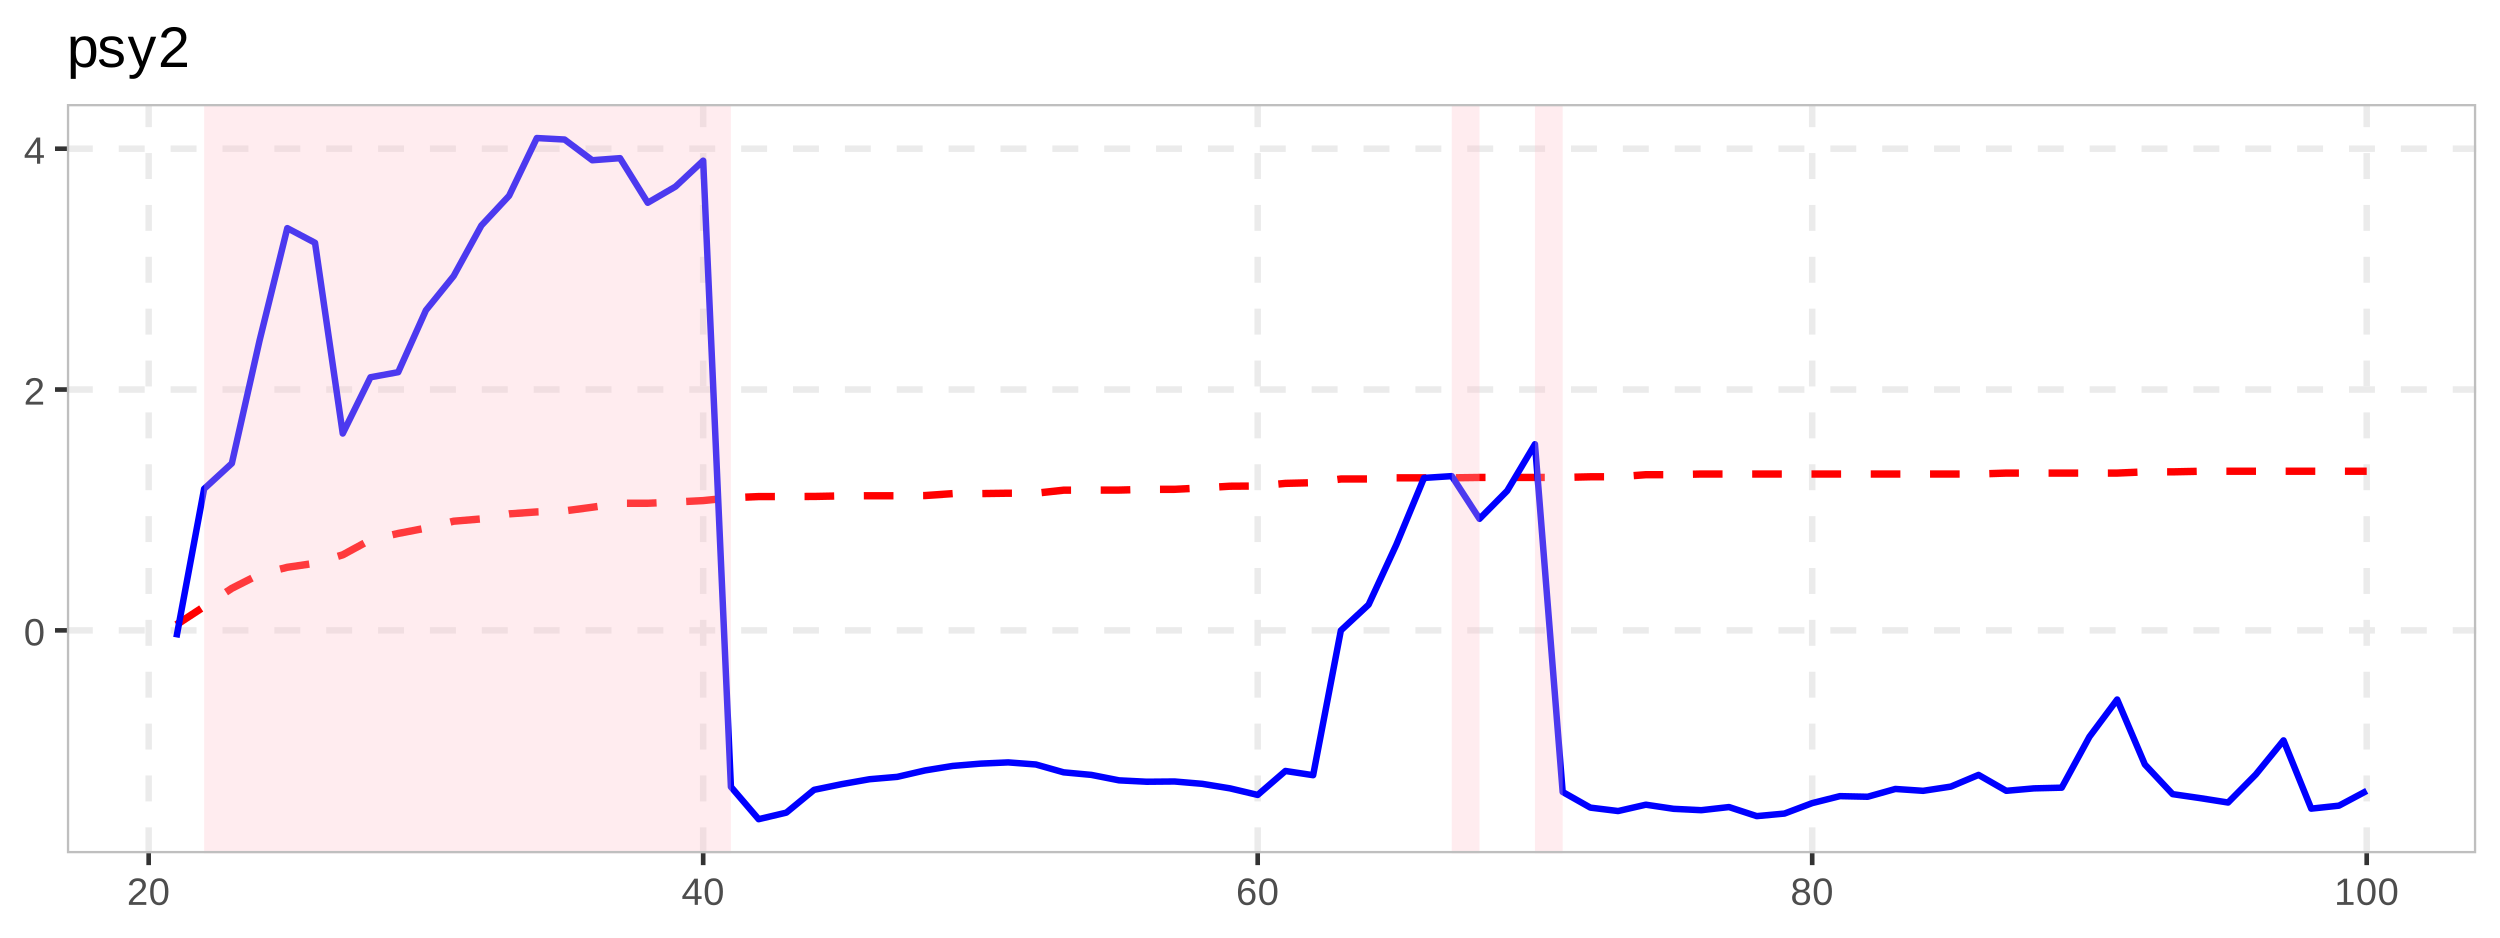
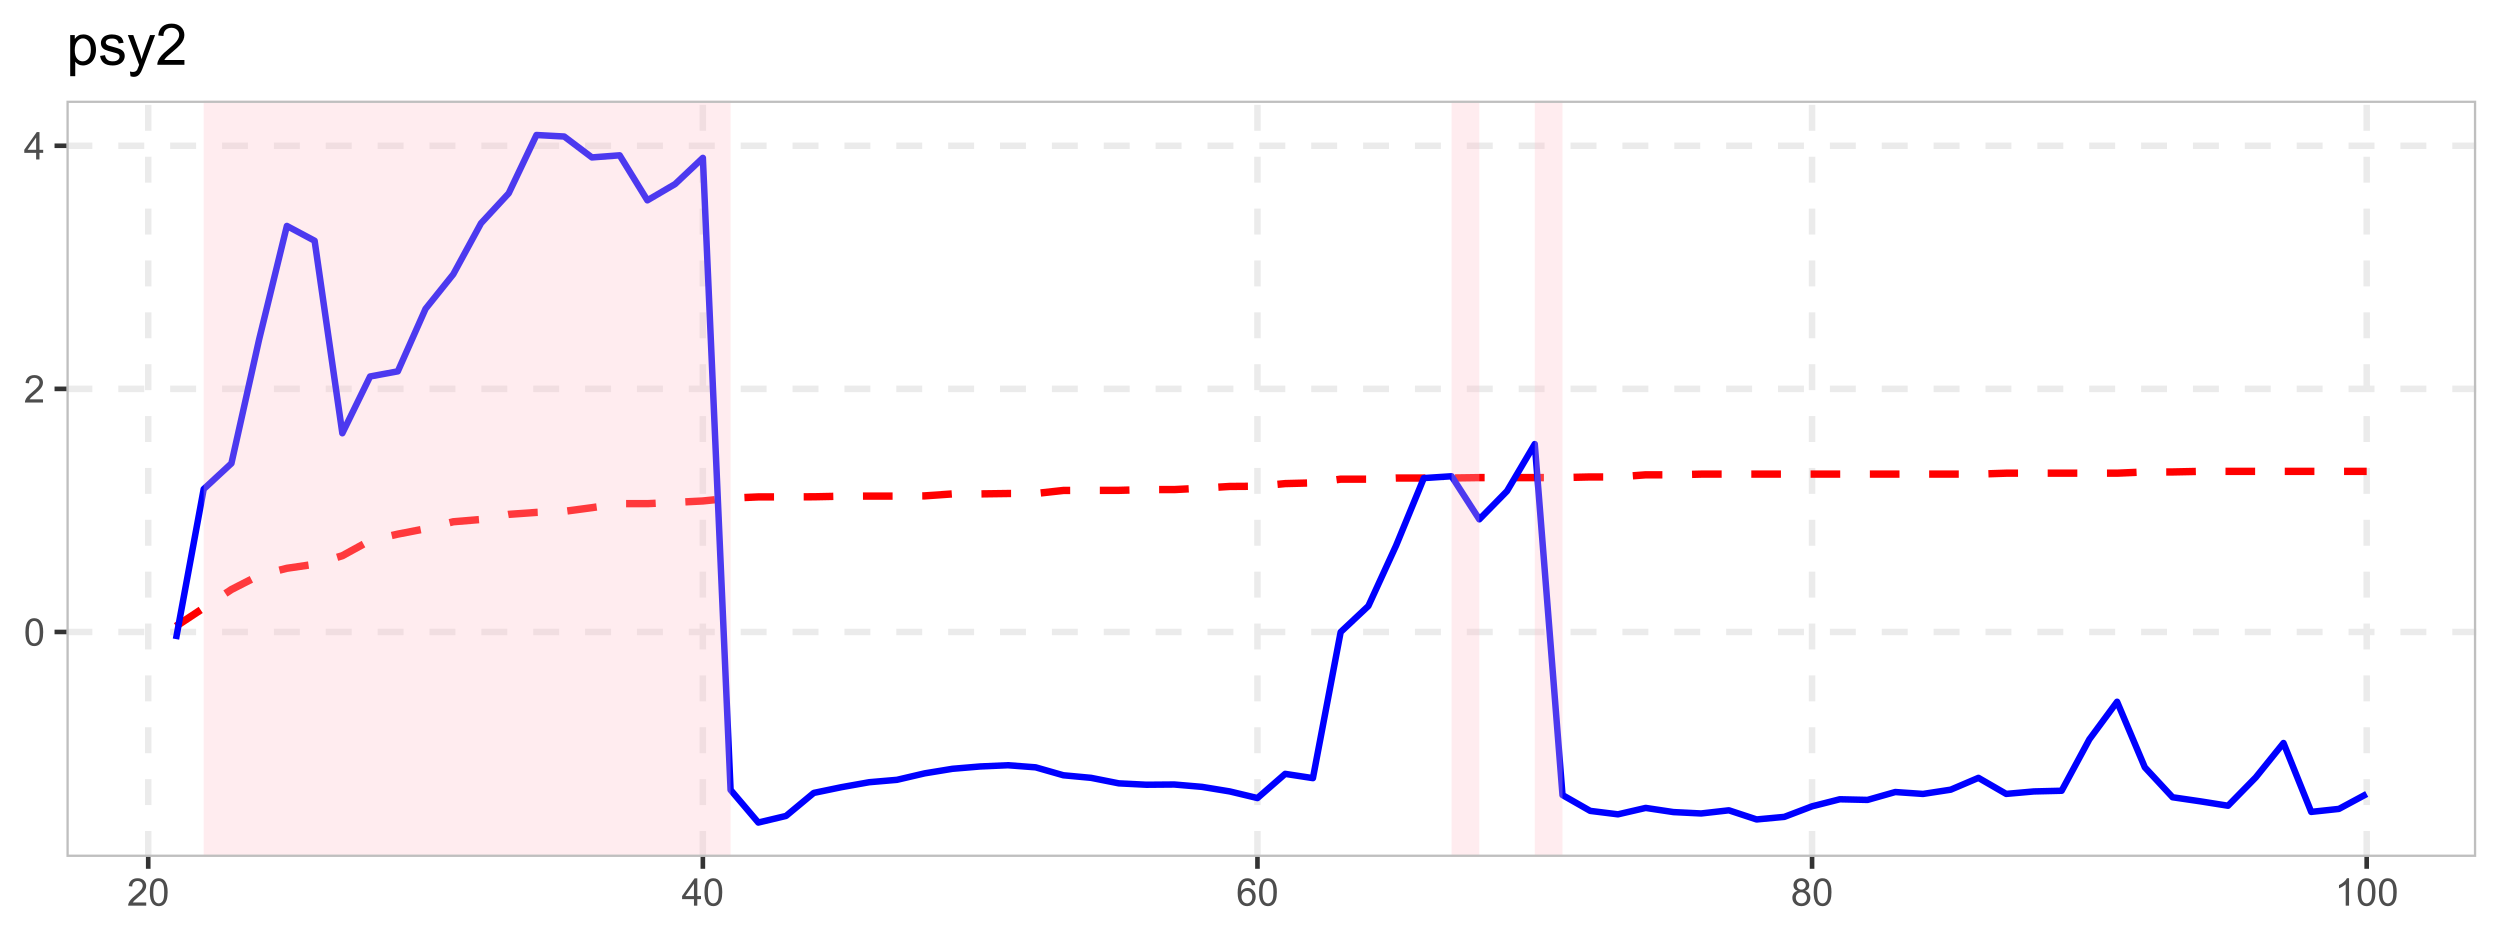
- <svg xmlns="http://www.w3.org/2000/svg" xmlns:xlink="http://www.w3.org/1999/xlink" width="576" height="216" viewBox="0 0 576 216">
+ <svg xmlns="http://www.w3.org/2000/svg" xmlns:xlink="http://www.w3.org/1999/xlink" width="576pt" height="216pt" viewBox="0 0 576 216">
  <defs>
    <g>
      <g id="glyph-0-0">
-         <path d="M 4.547 -3.031 C 4.547 -2.02 4.367 -1.25 4.016 -0.719 C 3.66 -0.188 3.133 0.078 2.438 0.078 C 1.738 0.078 1.211 -0.18 0.859 -0.703 C 0.516 -1.234 0.344 -2.008 0.344 -3.031 C 0.344 -4.07 0.508 -4.848 0.844 -5.359 C 1.188 -5.879 1.727 -6.141 2.469 -6.141 C 3.176 -6.141 3.695 -5.875 4.031 -5.344 C 4.375 -4.82 4.547 -4.051 4.547 -3.031 Z M 3.766 -3.031 C 3.766 -3.906 3.66 -4.535 3.453 -4.922 C 3.254 -5.316 2.926 -5.516 2.469 -5.516 C 1.988 -5.516 1.645 -5.32 1.438 -4.938 C 1.227 -4.551 1.125 -3.914 1.125 -3.031 C 1.125 -2.164 1.227 -1.535 1.438 -1.141 C 1.645 -0.742 1.977 -0.547 2.438 -0.547 C 2.895 -0.547 3.227 -0.75 3.438 -1.156 C 3.656 -1.562 3.766 -2.188 3.766 -3.031 Z M 3.766 -3.031 " />
+         <path d="M 0.367 -3.105 C 0.363 -3.848 0.438 -4.445 0.594 -4.902 C 0.742 -5.355 0.973 -5.707 1.277 -5.953 C 1.578 -6.199 1.957 -6.32 2.418 -6.324 C 2.754 -6.32 3.051 -6.254 3.309 -6.121 C 3.562 -5.984 3.773 -5.789 3.938 -5.531 C 4.102 -5.273 4.23 -4.961 4.328 -4.594 C 4.422 -4.227 4.469 -3.73 4.473 -3.105 C 4.469 -2.367 4.395 -1.77 4.242 -1.316 C 4.09 -0.859 3.863 -0.508 3.562 -0.262 C 3.258 -0.016 2.875 0.105 2.418 0.109 C 1.809 0.105 1.332 -0.109 0.988 -0.547 C 0.57 -1.066 0.363 -1.922 0.367 -3.105 Z M 1.16 -3.105 C 1.16 -2.07 1.281 -1.379 1.523 -1.039 C 1.766 -0.695 2.062 -0.527 2.418 -0.527 C 2.773 -0.527 3.074 -0.699 3.316 -1.043 C 3.559 -1.387 3.68 -2.074 3.68 -3.105 C 3.68 -4.145 3.559 -4.832 3.316 -5.172 C 3.074 -5.512 2.77 -5.684 2.41 -5.684 C 2.051 -5.684 1.77 -5.531 1.559 -5.234 C 1.293 -4.844 1.16 -4.137 1.16 -3.105 Z M 1.16 -3.105 " />
      </g>
      <g id="glyph-0-1">
-         <path d="M 0.438 0 L 0.438 -0.547 C 0.582 -0.879 0.758 -1.172 0.969 -1.422 C 1.188 -1.68 1.41 -1.914 1.641 -2.125 C 1.867 -2.332 2.098 -2.523 2.328 -2.703 C 2.555 -2.879 2.758 -3.055 2.938 -3.234 C 3.125 -3.41 3.273 -3.598 3.391 -3.797 C 3.504 -3.992 3.562 -4.211 3.562 -4.453 C 3.562 -4.785 3.461 -5.039 3.266 -5.219 C 3.078 -5.406 2.805 -5.5 2.453 -5.5 C 2.129 -5.5 1.859 -5.41 1.641 -5.234 C 1.43 -5.055 1.305 -4.805 1.266 -4.484 L 0.484 -4.562 C 0.535 -5.039 0.738 -5.422 1.094 -5.703 C 1.445 -5.992 1.898 -6.141 2.453 -6.141 C 3.066 -6.141 3.535 -5.992 3.859 -5.703 C 4.191 -5.422 4.359 -5.016 4.359 -4.484 C 4.359 -4.242 4.301 -4.008 4.188 -3.781 C 4.082 -3.551 3.922 -3.316 3.703 -3.078 C 3.492 -2.848 3.094 -2.492 2.5 -2.016 C 2.164 -1.742 1.898 -1.5 1.703 -1.281 C 1.516 -1.062 1.379 -0.852 1.297 -0.656 L 4.453 -0.656 L 4.453 0 Z M 0.438 0 " />
+         <path d="M 4.43 -0.742 L 4.43 0 L 0.266 0 C 0.258 -0.188 0.289 -0.367 0.355 -0.539 C 0.461 -0.82 0.629 -1.098 0.863 -1.375 C 1.094 -1.648 1.434 -1.965 1.879 -2.328 C 2.562 -2.887 3.023 -3.332 3.266 -3.664 C 3.5 -3.988 3.621 -4.301 3.625 -4.594 C 3.621 -4.898 3.512 -5.156 3.297 -5.367 C 3.074 -5.578 2.789 -5.684 2.441 -5.684 C 2.066 -5.684 1.77 -5.57 1.547 -5.348 C 1.32 -5.125 1.207 -4.816 1.207 -4.422 L 0.414 -4.504 C 0.465 -5.094 0.668 -5.543 1.027 -5.855 C 1.379 -6.164 1.855 -6.32 2.457 -6.324 C 3.059 -6.32 3.539 -6.152 3.891 -5.82 C 4.242 -5.484 4.418 -5.07 4.422 -4.578 C 4.418 -4.32 4.367 -4.074 4.266 -3.832 C 4.164 -3.59 3.992 -3.332 3.754 -3.062 C 3.512 -2.793 3.113 -2.426 2.562 -1.957 C 2.094 -1.566 1.797 -1.301 1.664 -1.16 C 1.531 -1.02 1.422 -0.879 1.34 -0.742 Z M 4.43 -0.742 " />
      </g>
      <g id="glyph-0-2">
-         <path d="M 3.781 -1.375 L 3.781 0 L 3.047 0 L 3.047 -1.375 L 0.203 -1.375 L 0.203 -1.969 L 2.969 -6.047 L 3.781 -6.047 L 3.781 -1.984 L 4.641 -1.984 L 4.641 -1.375 Z M 3.047 -5.188 C 3.047 -5.164 3.008 -5.086 2.938 -4.953 C 2.863 -4.816 2.805 -4.723 2.766 -4.672 L 1.219 -2.391 L 0.984 -2.062 L 0.922 -1.984 L 3.047 -1.984 Z M 3.047 -5.188 " />
+         <path d="M 2.844 0 L 2.844 -1.508 L 0.113 -1.508 L 0.113 -2.219 L 2.988 -6.301 L 3.617 -6.301 L 3.617 -2.219 L 4.469 -2.219 L 4.469 -1.508 L 3.617 -1.508 L 3.617 0 Z M 2.844 -2.219 L 2.844 -5.059 L 0.871 -2.219 Z M 2.844 -2.219 " />
      </g>
      <g id="glyph-0-3">
-         <path d="M 4.5 -1.984 C 4.5 -1.336 4.328 -0.832 3.984 -0.469 C 3.641 -0.102 3.16 0.078 2.547 0.078 C 1.867 0.078 1.348 -0.172 0.984 -0.672 C 0.629 -1.18 0.453 -1.922 0.453 -2.891 C 0.453 -3.93 0.641 -4.734 1.016 -5.297 C 1.391 -5.859 1.922 -6.141 2.609 -6.141 C 3.523 -6.141 4.102 -5.727 4.344 -4.906 L 3.594 -4.781 C 3.445 -5.27 3.117 -5.516 2.609 -5.516 C 2.16 -5.516 1.816 -5.305 1.578 -4.891 C 1.336 -4.484 1.219 -3.891 1.219 -3.109 C 1.352 -3.367 1.547 -3.566 1.797 -3.703 C 2.055 -3.836 2.352 -3.906 2.688 -3.906 C 3.238 -3.906 3.676 -3.727 4 -3.375 C 4.332 -3.031 4.5 -2.566 4.5 -1.984 Z M 3.719 -1.953 C 3.719 -2.391 3.609 -2.723 3.391 -2.953 C 3.18 -3.191 2.883 -3.312 2.5 -3.312 C 2.133 -3.312 1.844 -3.207 1.625 -3 C 1.406 -2.789 1.297 -2.5 1.297 -2.125 C 1.297 -1.664 1.41 -1.285 1.641 -0.984 C 1.867 -0.68 2.164 -0.531 2.531 -0.531 C 2.895 -0.531 3.18 -0.656 3.391 -0.906 C 3.609 -1.156 3.719 -1.504 3.719 -1.953 Z M 3.719 -1.953 " />
+         <path d="M 4.379 -4.758 L 3.609 -4.695 C 3.539 -4.996 3.441 -5.219 3.316 -5.359 C 3.105 -5.574 2.848 -5.684 2.543 -5.688 C 2.297 -5.684 2.078 -5.617 1.895 -5.484 C 1.648 -5.305 1.457 -5.043 1.32 -4.703 C 1.176 -4.363 1.105 -3.879 1.102 -3.25 C 1.285 -3.531 1.512 -3.742 1.781 -3.879 C 2.051 -4.016 2.332 -4.082 2.629 -4.086 C 3.141 -4.082 3.578 -3.895 3.945 -3.516 C 4.305 -3.137 4.488 -2.645 4.492 -2.047 C 4.488 -1.648 4.402 -1.281 4.234 -0.941 C 4.062 -0.602 3.828 -0.34 3.531 -0.16 C 3.23 0.02 2.895 0.105 2.52 0.109 C 1.871 0.105 1.344 -0.129 0.941 -0.602 C 0.531 -1.074 0.328 -1.855 0.332 -2.949 C 0.328 -4.16 0.551 -5.047 1.004 -5.602 C 1.395 -6.082 1.926 -6.32 2.59 -6.324 C 3.086 -6.32 3.492 -6.184 3.809 -5.906 C 4.125 -5.629 4.312 -5.246 4.379 -4.758 Z M 1.219 -2.039 C 1.219 -1.773 1.273 -1.516 1.387 -1.273 C 1.5 -1.027 1.66 -0.844 1.863 -0.719 C 2.066 -0.59 2.277 -0.527 2.504 -0.527 C 2.828 -0.527 3.109 -0.656 3.348 -0.922 C 3.578 -1.184 3.695 -1.543 3.699 -2 C 3.695 -2.43 3.582 -2.773 3.352 -3.027 C 3.117 -3.273 2.824 -3.398 2.477 -3.402 C 2.121 -3.398 1.824 -3.273 1.582 -3.027 C 1.34 -2.773 1.219 -2.445 1.219 -2.039 Z M 1.219 -2.039 " />
      </g>
      <g id="glyph-0-4">
-         <path d="M 4.516 -1.688 C 4.516 -1.125 4.332 -0.688 3.969 -0.375 C 3.613 -0.07 3.109 0.078 2.453 0.078 C 1.805 0.078 1.297 -0.07 0.922 -0.375 C 0.555 -0.676 0.375 -1.109 0.375 -1.672 C 0.375 -2.066 0.488 -2.398 0.719 -2.672 C 0.945 -2.941 1.238 -3.109 1.594 -3.172 L 1.594 -3.188 C 1.258 -3.258 1 -3.426 0.812 -3.688 C 0.625 -3.945 0.531 -4.25 0.531 -4.594 C 0.531 -5.051 0.703 -5.422 1.047 -5.703 C 1.391 -5.992 1.852 -6.141 2.438 -6.141 C 3.031 -6.141 3.5 -6 3.844 -5.719 C 4.188 -5.438 4.359 -5.055 4.359 -4.578 C 4.359 -4.234 4.258 -3.93 4.062 -3.672 C 3.875 -3.422 3.613 -3.258 3.281 -3.188 L 3.281 -3.172 C 3.664 -3.109 3.969 -2.941 4.188 -2.672 C 4.406 -2.41 4.516 -2.082 4.516 -1.688 Z M 3.562 -4.547 C 3.562 -5.223 3.188 -5.562 2.438 -5.562 C 2.07 -5.562 1.789 -5.473 1.594 -5.297 C 1.406 -5.129 1.312 -4.879 1.312 -4.547 C 1.312 -4.191 1.41 -3.922 1.609 -3.734 C 1.805 -3.555 2.082 -3.469 2.438 -3.469 C 2.801 -3.469 3.078 -3.551 3.266 -3.719 C 3.461 -3.895 3.562 -4.172 3.562 -4.547 Z M 3.703 -1.766 C 3.703 -2.141 3.586 -2.422 3.359 -2.609 C 3.141 -2.797 2.832 -2.891 2.438 -2.891 C 2.039 -2.891 1.734 -2.785 1.516 -2.578 C 1.297 -2.379 1.188 -2.102 1.188 -1.75 C 1.188 -0.914 1.609 -0.5 2.453 -0.5 C 2.879 -0.5 3.191 -0.598 3.391 -0.797 C 3.598 -0.992 3.703 -1.316 3.703 -1.766 Z M 3.703 -1.766 " />
+         <path d="M 1.555 -3.418 C 1.23 -3.531 0.992 -3.699 0.84 -3.918 C 0.684 -4.133 0.609 -4.395 0.609 -4.699 C 0.609 -5.156 0.773 -5.539 1.102 -5.855 C 1.43 -6.164 1.867 -6.32 2.418 -6.324 C 2.969 -6.32 3.41 -6.16 3.746 -5.844 C 4.078 -5.523 4.246 -5.137 4.25 -4.68 C 4.246 -4.387 4.172 -4.133 4.02 -3.918 C 3.863 -3.699 3.629 -3.531 3.32 -3.418 C 3.707 -3.285 4 -3.082 4.203 -2.805 C 4.402 -2.52 4.504 -2.184 4.508 -1.801 C 4.504 -1.258 4.312 -0.805 3.934 -0.441 C 3.551 -0.074 3.051 0.105 2.434 0.109 C 1.809 0.105 1.309 -0.074 0.926 -0.441 C 0.543 -0.809 0.352 -1.27 0.355 -1.82 C 0.352 -2.23 0.457 -2.574 0.668 -2.852 C 0.875 -3.125 1.168 -3.312 1.555 -3.418 Z M 1.402 -4.727 C 1.398 -4.426 1.496 -4.184 1.688 -3.996 C 1.879 -3.805 2.129 -3.707 2.438 -3.711 C 2.734 -3.707 2.977 -3.801 3.168 -3.992 C 3.355 -4.176 3.449 -4.406 3.453 -4.684 C 3.449 -4.965 3.352 -5.203 3.16 -5.398 C 2.961 -5.586 2.719 -5.684 2.43 -5.688 C 2.129 -5.684 1.883 -5.59 1.691 -5.402 C 1.496 -5.215 1.398 -4.988 1.402 -4.727 Z M 1.152 -1.816 C 1.148 -1.598 1.199 -1.383 1.309 -1.176 C 1.41 -0.969 1.566 -0.809 1.773 -0.695 C 1.98 -0.582 2.203 -0.527 2.441 -0.527 C 2.809 -0.527 3.113 -0.645 3.355 -0.883 C 3.594 -1.121 3.715 -1.426 3.719 -1.793 C 3.715 -2.164 3.59 -2.469 3.344 -2.715 C 3.094 -2.957 2.785 -3.082 2.414 -3.082 C 2.051 -3.082 1.75 -2.961 1.512 -2.719 C 1.27 -2.477 1.148 -2.176 1.152 -1.816 Z M 1.152 -1.816 " />
      </g>
      <g id="glyph-0-5">
-         <path d="M 0.672 0 L 0.672 -0.656 L 2.219 -0.656 L 2.219 -5.312 L 0.844 -4.344 L 0.844 -5.062 L 2.281 -6.047 L 2.984 -6.047 L 2.984 -0.656 L 4.469 -0.656 L 4.469 0 Z M 0.672 0 " />
+         <path d="M 3.277 0 L 2.504 0 L 2.504 -4.93 C 2.316 -4.75 2.074 -4.574 1.773 -4.395 C 1.469 -4.215 1.195 -4.082 0.957 -3.996 L 0.957 -4.742 C 1.387 -4.941 1.766 -5.188 2.09 -5.48 C 2.414 -5.77 2.645 -6.051 2.781 -6.324 L 3.277 -6.324 Z M 3.277 0 " />
      </g>
      <g id="glyph-1-0">
-         <path d="M 6.781 -3.516 C 6.781 -1.086 5.926 0.125 4.219 0.125 C 3.145 0.125 2.426 -0.273 2.062 -1.078 L 2.031 -1.078 C 2.039 -1.047 2.047 -0.68 2.047 0.016 L 2.047 2.734 L 0.891 2.734 L 0.891 -5.547 C 0.891 -6.266 0.875 -6.738 0.844 -6.969 L 1.969 -6.969 C 1.977 -6.957 1.984 -6.898 1.984 -6.797 C 1.992 -6.691 2.004 -6.523 2.016 -6.297 C 2.023 -6.078 2.031 -5.93 2.031 -5.859 L 2.062 -5.859 C 2.27 -6.285 2.539 -6.598 2.875 -6.797 C 3.219 -6.992 3.664 -7.094 4.219 -7.094 C 5.082 -7.094 5.723 -6.805 6.141 -6.234 C 6.566 -5.66 6.781 -4.754 6.781 -3.516 Z M 5.562 -3.5 C 5.562 -4.469 5.43 -5.16 5.172 -5.578 C 4.91 -5.992 4.492 -6.203 3.922 -6.203 C 3.461 -6.203 3.102 -6.102 2.844 -5.906 C 2.582 -5.719 2.383 -5.414 2.25 -5 C 2.113 -4.594 2.047 -4.062 2.047 -3.406 C 2.047 -2.488 2.191 -1.812 2.484 -1.375 C 2.773 -0.945 3.25 -0.734 3.906 -0.734 C 4.488 -0.734 4.91 -0.941 5.172 -1.359 C 5.43 -1.785 5.562 -2.5 5.562 -3.5 Z M 5.562 -3.5 " />
+         <path d="M 0.871 2.625 L 0.871 -6.844 L 1.926 -6.844 L 1.926 -5.957 C 2.172 -6.301 2.453 -6.562 2.77 -6.738 C 3.082 -6.91 3.465 -6.996 3.914 -7 C 4.496 -6.996 5.008 -6.844 5.457 -6.547 C 5.902 -6.242 6.242 -5.82 6.469 -5.273 C 6.695 -4.727 6.809 -4.125 6.812 -3.473 C 6.809 -2.77 6.684 -2.141 6.434 -1.582 C 6.184 -1.02 5.816 -0.59 5.34 -0.293 C 4.855 0.004 4.352 0.152 3.828 0.156 C 3.438 0.152 3.094 0.074 2.789 -0.09 C 2.48 -0.25 2.227 -0.457 2.031 -0.711 L 2.031 2.625 Z M 1.922 -3.383 C 1.922 -2.5 2.098 -1.852 2.457 -1.43 C 2.809 -1.008 3.242 -0.797 3.75 -0.801 C 4.266 -0.797 4.707 -1.016 5.074 -1.453 C 5.441 -1.891 5.625 -2.566 5.625 -3.48 C 5.625 -4.352 5.445 -5.004 5.086 -5.438 C 4.727 -5.871 4.297 -6.086 3.805 -6.09 C 3.305 -6.086 2.867 -5.855 2.492 -5.395 C 2.109 -4.93 1.922 -4.258 1.922 -3.383 Z M 1.922 -3.383 " />
      </g>
      <g id="glyph-1-1">
-         <path d="M 6.125 -1.922 C 6.125 -1.266 5.875 -0.758 5.375 -0.406 C 4.883 -0.051 4.191 0.125 3.297 0.125 C 2.422 0.125 1.75 -0.016 1.281 -0.297 C 0.812 -0.586 0.508 -1.035 0.375 -1.641 L 1.391 -1.844 C 1.492 -1.469 1.695 -1.191 2 -1.016 C 2.312 -0.836 2.742 -0.75 3.297 -0.75 C 3.879 -0.75 4.305 -0.836 4.578 -1.016 C 4.859 -1.203 5 -1.477 5 -1.844 C 5 -2.113 4.898 -2.332 4.703 -2.5 C 4.516 -2.676 4.211 -2.82 3.797 -2.938 L 2.969 -3.156 C 2.301 -3.32 1.828 -3.488 1.547 -3.656 C 1.266 -3.82 1.039 -4.02 0.875 -4.25 C 0.719 -4.488 0.641 -4.781 0.641 -5.125 C 0.641 -5.758 0.863 -6.242 1.312 -6.578 C 1.77 -6.91 2.438 -7.078 3.312 -7.078 C 4.082 -7.078 4.691 -6.941 5.141 -6.672 C 5.598 -6.398 5.883 -5.969 6 -5.375 L 4.953 -5.25 C 4.891 -5.562 4.719 -5.797 4.438 -5.953 C 4.156 -6.117 3.781 -6.203 3.312 -6.203 C 2.781 -6.203 2.391 -6.125 2.141 -5.969 C 1.891 -5.812 1.766 -5.57 1.766 -5.25 C 1.766 -5.051 1.816 -4.883 1.922 -4.75 C 2.023 -4.625 2.176 -4.516 2.375 -4.422 C 2.582 -4.336 3.008 -4.219 3.656 -4.062 C 4.27 -3.906 4.711 -3.758 4.984 -3.625 C 5.254 -3.5 5.469 -3.352 5.625 -3.188 C 5.781 -3.031 5.898 -2.848 5.984 -2.641 C 6.078 -2.43 6.125 -2.191 6.125 -1.922 Z M 6.125 -1.922 " />
+         <path d="M 0.406 -2.043 L 1.555 -2.223 C 1.613 -1.762 1.793 -1.41 2.09 -1.168 C 2.383 -0.918 2.793 -0.797 3.324 -0.801 C 3.855 -0.797 4.254 -0.906 4.512 -1.125 C 4.77 -1.34 4.898 -1.594 4.898 -1.887 C 4.898 -2.148 4.785 -2.355 4.559 -2.508 C 4.398 -2.609 4 -2.738 3.371 -2.898 C 2.516 -3.113 1.926 -3.301 1.602 -3.457 C 1.27 -3.613 1.02 -3.828 0.852 -4.105 C 0.68 -4.383 0.598 -4.691 0.598 -5.027 C 0.598 -5.332 0.668 -5.613 0.809 -5.875 C 0.949 -6.133 1.137 -6.348 1.379 -6.523 C 1.555 -6.652 1.801 -6.766 2.117 -6.859 C 2.426 -6.949 2.762 -6.996 3.121 -7 C 3.656 -6.996 4.129 -6.918 4.535 -6.766 C 4.941 -6.609 5.238 -6.398 5.434 -6.137 C 5.621 -5.871 5.754 -5.52 5.832 -5.078 L 4.699 -4.926 C 4.645 -5.273 4.492 -5.547 4.25 -5.75 C 4 -5.945 3.652 -6.047 3.203 -6.047 C 2.668 -6.047 2.289 -5.957 2.062 -5.781 C 1.836 -5.602 1.723 -5.395 1.723 -5.164 C 1.723 -5.008 1.77 -4.875 1.863 -4.758 C 1.957 -4.633 2.105 -4.527 2.309 -4.445 C 2.422 -4.402 2.762 -4.305 3.332 -4.152 C 4.148 -3.93 4.719 -3.75 5.047 -3.609 C 5.367 -3.469 5.625 -3.266 5.812 -3.004 C 5.996 -2.734 6.086 -2.402 6.09 -2.012 C 6.086 -1.621 5.973 -1.258 5.75 -0.918 C 5.523 -0.574 5.199 -0.309 4.773 -0.125 C 4.348 0.062 3.867 0.152 3.332 0.156 C 2.441 0.152 1.762 -0.031 1.297 -0.398 C 0.828 -0.766 0.531 -1.312 0.406 -2.043 Z M 0.406 -2.043 " />
      </g>
      <g id="glyph-1-2">
-         <path d="M 1.234 2.734 C 0.91 2.734 0.645 2.711 0.438 2.672 L 0.438 1.797 C 0.594 1.828 0.77 1.844 0.969 1.844 C 1.695 1.844 2.27 1.312 2.688 0.25 L 2.797 -0.031 L 0.031 -6.969 L 1.266 -6.969 L 2.734 -3.125 C 2.754 -3.062 2.781 -2.988 2.812 -2.906 C 2.844 -2.82 2.941 -2.539 3.109 -2.062 C 3.273 -1.582 3.363 -1.316 3.375 -1.266 L 3.828 -2.531 L 5.344 -6.969 L 6.578 -6.969 L 3.891 0 C 3.609 0.738 3.344 1.289 3.094 1.656 C 2.844 2.02 2.566 2.289 2.266 2.469 C 1.961 2.645 1.617 2.734 1.234 2.734 Z M 1.234 2.734 " />
+         <path d="M 0.82 2.637 L 0.691 1.547 C 0.941 1.613 1.16 1.645 1.352 1.648 C 1.609 1.645 1.816 1.602 1.973 1.52 C 2.125 1.43 2.25 1.312 2.352 1.16 C 2.422 1.043 2.543 0.754 2.707 0.297 C 2.727 0.23 2.758 0.137 2.809 0.012 L 0.211 -6.844 L 1.465 -6.844 L 2.887 -2.883 C 3.07 -2.375 3.234 -1.844 3.383 -1.297 C 3.512 -1.824 3.672 -2.344 3.859 -2.855 L 5.324 -6.844 L 6.484 -6.844 L 3.879 0.117 C 3.598 0.867 3.379 1.383 3.23 1.668 C 3.02 2.047 2.785 2.328 2.52 2.508 C 2.254 2.688 1.934 2.777 1.566 2.777 C 1.34 2.777 1.094 2.73 0.82 2.637 Z M 0.82 2.637 " />
      </g>
      <g id="glyph-1-3">
-         <path d="M 0.656 0 L 0.656 -0.812 C 0.883 -1.32 1.156 -1.77 1.469 -2.156 C 1.781 -2.539 2.109 -2.883 2.453 -3.188 C 2.805 -3.5 3.156 -3.789 3.5 -4.062 C 3.844 -4.332 4.148 -4.598 4.422 -4.859 C 4.691 -5.129 4.91 -5.41 5.078 -5.703 C 5.254 -5.992 5.344 -6.32 5.344 -6.688 C 5.344 -7.188 5.195 -7.57 4.906 -7.844 C 4.613 -8.125 4.207 -8.266 3.688 -8.266 C 3.195 -8.266 2.789 -8.129 2.469 -7.859 C 2.145 -7.586 1.957 -7.211 1.906 -6.734 L 0.719 -6.844 C 0.801 -7.562 1.109 -8.133 1.641 -8.562 C 2.172 -9 2.852 -9.219 3.688 -9.219 C 4.602 -9.219 5.305 -9 5.797 -8.562 C 6.285 -8.133 6.531 -7.523 6.531 -6.734 C 6.531 -6.379 6.445 -6.023 6.281 -5.672 C 6.125 -5.328 5.883 -4.977 5.562 -4.625 C 5.25 -4.281 4.645 -3.742 3.75 -3.016 C 3.258 -2.609 2.867 -2.242 2.578 -1.922 C 2.285 -1.598 2.07 -1.285 1.938 -0.984 L 6.672 -0.984 L 6.672 0 Z M 0.656 0 " />
+         <path d="M 6.645 -1.113 L 6.645 0 L 0.398 0 C 0.391 -0.277 0.434 -0.543 0.535 -0.805 C 0.691 -1.227 0.945 -1.648 1.297 -2.062 C 1.645 -2.473 2.152 -2.949 2.816 -3.492 C 3.84 -4.336 4.535 -5.004 4.898 -5.496 C 5.258 -5.988 5.438 -6.453 5.441 -6.891 C 5.438 -7.348 5.273 -7.734 4.945 -8.051 C 4.617 -8.367 4.188 -8.523 3.66 -8.527 C 3.102 -8.523 2.656 -8.355 2.32 -8.023 C 1.984 -7.688 1.812 -7.227 1.812 -6.633 L 0.617 -6.754 C 0.695 -7.641 1.004 -8.32 1.539 -8.789 C 2.07 -9.254 2.785 -9.484 3.688 -9.488 C 4.59 -9.484 5.309 -9.234 5.84 -8.734 C 6.367 -8.23 6.633 -7.605 6.633 -6.863 C 6.633 -6.48 6.555 -6.109 6.398 -5.75 C 6.242 -5.383 5.984 -5 5.629 -4.594 C 5.27 -4.188 4.672 -3.633 3.84 -2.934 C 3.141 -2.344 2.695 -1.945 2.5 -1.742 C 2.301 -1.531 2.137 -1.324 2.012 -1.113 Z M 6.645 -1.113 " />
      </g>
    </g>
    <clipPath id="clip-0">
-       <path clip-rule="nonzero" d="M 15.41 23.957 L 570.52 23.957 L 570.52 196.586 L 15.41 196.586 Z M 15.41 23.957 " />
+       <path clip-rule="nonzero" d="M 15.305 23.188 L 570.52 23.188 L 570.52 197.441 L 15.305 197.441 Z M 15.305 23.188 " />
    </clipPath>
    <clipPath id="clip-1">
-       <path clip-rule="nonzero" d="M 15.41 144 L 570.52 144 L 570.52 146 L 15.41 146 Z M 15.41 144 " />
+       <path clip-rule="nonzero" d="M 15.305 144 L 570.52 144 L 570.52 147 L 15.305 147 Z M 15.305 144 " />
    </clipPath>
    <clipPath id="clip-2">
-       <path clip-rule="nonzero" d="M 15.41 89 L 570.52 89 L 570.52 91 L 15.41 91 Z M 15.41 89 " />
+       <path clip-rule="nonzero" d="M 15.305 88 L 570.52 88 L 570.52 91 L 15.305 91 Z M 15.305 88 " />
    </clipPath>
    <clipPath id="clip-3">
-       <path clip-rule="nonzero" d="M 15.41 33 L 570.52 33 L 570.52 36 L 15.41 36 Z M 15.41 33 " />
+       <path clip-rule="nonzero" d="M 15.305 32 L 570.52 32 L 570.52 35 L 15.305 35 Z M 15.305 32 " />
    </clipPath>
    <clipPath id="clip-4">
-       <path clip-rule="nonzero" d="M 33 23.957 L 35 23.957 L 35 196.586 L 33 196.586 Z M 33 23.957 " />
+       <path clip-rule="nonzero" d="M 33 23.188 L 35 23.188 L 35 197.441 L 33 197.441 Z M 33 23.188 " />
    </clipPath>
    <clipPath id="clip-5">
-       <path clip-rule="nonzero" d="M 161 23.957 L 163 23.957 L 163 196.586 L 161 196.586 Z M 161 23.957 " />
+       <path clip-rule="nonzero" d="M 161 23.188 L 163 23.188 L 163 197.441 L 161 197.441 Z M 161 23.188 " />
    </clipPath>
    <clipPath id="clip-6">
-       <path clip-rule="nonzero" d="M 289 23.957 L 291 23.957 L 291 196.586 L 289 196.586 Z M 289 23.957 " />
+       <path clip-rule="nonzero" d="M 288 23.188 L 291 23.188 L 291 197.441 L 288 197.441 Z M 288 23.188 " />
    </clipPath>
    <clipPath id="clip-7">
-       <path clip-rule="nonzero" d="M 416 23.957 L 419 23.957 L 419 196.586 L 416 196.586 Z M 416 23.957 " />
+       <path clip-rule="nonzero" d="M 416 23.188 L 419 23.188 L 419 197.441 L 416 197.441 Z M 416 23.188 " />
    </clipPath>
    <clipPath id="clip-8">
-       <path clip-rule="nonzero" d="M 544 23.957 L 547 23.957 L 547 196.586 L 544 196.586 Z M 544 23.957 " />
+       <path clip-rule="nonzero" d="M 544 23.188 L 547 23.188 L 547 197.441 L 544 197.441 Z M 544 23.188 " />
    </clipPath>
    <clipPath id="clip-9">
-       <path clip-rule="nonzero" d="M 47 23.957 L 169 23.957 L 169 196.586 L 47 196.586 Z M 47 23.957 " />
+       <path clip-rule="nonzero" d="M 46 23.188 L 169 23.188 L 169 197.441 L 46 197.441 Z M 46 23.188 " />
    </clipPath>
    <clipPath id="clip-10">
-       <path clip-rule="nonzero" d="M 334 23.957 L 341 23.957 L 341 196.586 L 334 196.586 Z M 334 23.957 " />
+       <path clip-rule="nonzero" d="M 334 23.188 L 341 23.188 L 341 197.441 L 334 197.441 Z M 334 23.188 " />
    </clipPath>
    <clipPath id="clip-11">
-       <path clip-rule="nonzero" d="M 353 23.957 L 361 23.957 L 361 196.586 L 353 196.586 Z M 353 23.957 " />
+       <path clip-rule="nonzero" d="M 353 23.188 L 360 23.188 L 360 197.441 L 353 197.441 Z M 353 23.188 " />
    </clipPath>
    <clipPath id="clip-12">
-       <path clip-rule="nonzero" d="M 15.41 23.957 L 570.52 23.957 L 570.52 196.586 L 15.41 196.586 Z M 15.41 23.957 " />
+       <path clip-rule="nonzero" d="M 15.305 23.188 L 570.52 23.188 L 570.52 197.441 L 15.305 197.441 Z M 15.305 23.188 " />
    </clipPath>
  </defs>
  <rect x="-57.6" y="-21.6" width="691.2" height="259.2" fill="rgb(100%, 100%, 100%)" fill-opacity="1" />
  <rect x="-57.6" y="-21.6" width="691.2" height="259.2" fill="rgb(100%, 100%, 100%)" fill-opacity="1" />
  <path fill="none" stroke-width="1.067" stroke-linecap="round" stroke-linejoin="round" stroke="rgb(100%, 100%, 100%)" stroke-opacity="1" stroke-miterlimit="10" d="M 0 216 L 576 216 L 576 0 L 0 0 Z M 0 216 " />
  <g clip-path="url(#clip-0)">
-     <path fill-rule="nonzero" fill="rgb(100%, 100%, 100%)" fill-opacity="1" d="M 15.41 196.59 L 570.52 196.59 L 570.52 23.961 L 15.41 23.961 Z M 15.41 196.59 " />
+     <path fill-rule="nonzero" fill="rgb(100%, 100%, 100%)" fill-opacity="1" d="M 15.305 197.438 L 570.52 197.438 L 570.52 23.184 L 15.305 23.184 Z M 15.305 197.438 " />
  </g>
  <g clip-path="url(#clip-1)">
-     <path fill="none" stroke-width="1.494" stroke-linecap="butt" stroke-linejoin="round" stroke="rgb(92.157%, 92.157%, 92.157%)" stroke-opacity="1" stroke-dasharray="5.975 5.975" stroke-miterlimit="10" d="M 15.41 145.238 L 570.52 145.238 " />
+     <path fill="none" stroke-width="1.494" stroke-linecap="butt" stroke-linejoin="round" stroke="rgb(92.157%, 92.157%, 92.157%)" stroke-opacity="1" stroke-dasharray="5.975 5.975" stroke-miterlimit="10" d="M 15.305 145.605 L 570.52 145.605 " />
  </g>
  <g clip-path="url(#clip-2)">
-     <path fill="none" stroke-width="1.494" stroke-linecap="butt" stroke-linejoin="round" stroke="rgb(92.157%, 92.157%, 92.157%)" stroke-opacity="1" stroke-dasharray="5.975 5.975" stroke-miterlimit="10" d="M 15.41 89.75 L 570.52 89.75 " />
+     <path fill="none" stroke-width="1.494" stroke-linecap="butt" stroke-linejoin="round" stroke="rgb(92.157%, 92.157%, 92.157%)" stroke-opacity="1" stroke-dasharray="5.975 5.975" stroke-miterlimit="10" d="M 15.305 89.594 L 570.52 89.594 " />
  </g>
  <g clip-path="url(#clip-3)">
-     <path fill="none" stroke-width="1.494" stroke-linecap="butt" stroke-linejoin="round" stroke="rgb(92.157%, 92.157%, 92.157%)" stroke-opacity="1" stroke-dasharray="5.975 5.975" stroke-miterlimit="10" d="M 15.41 34.262 L 570.52 34.262 " />
+     <path fill="none" stroke-width="1.494" stroke-linecap="butt" stroke-linejoin="round" stroke="rgb(92.157%, 92.157%, 92.157%)" stroke-opacity="1" stroke-dasharray="5.975 5.975" stroke-miterlimit="10" d="M 15.305 33.586 L 570.52 33.586 " />
  </g>
  <g clip-path="url(#clip-4)">
-     <path fill="none" stroke-width="1.494" stroke-linecap="butt" stroke-linejoin="round" stroke="rgb(92.157%, 92.157%, 92.157%)" stroke-opacity="1" stroke-dasharray="5.975 5.975" stroke-miterlimit="10" d="M 34.254 196.59 L 34.254 23.957 " />
+     <path fill="none" stroke-width="1.494" stroke-linecap="butt" stroke-linejoin="round" stroke="rgb(92.157%, 92.157%, 92.157%)" stroke-opacity="1" stroke-dasharray="5.975 5.975" stroke-miterlimit="10" d="M 34.152 197.438 L 34.152 23.188 " />
  </g>
  <g clip-path="url(#clip-5)">
-     <path fill="none" stroke-width="1.494" stroke-linecap="butt" stroke-linejoin="round" stroke="rgb(92.157%, 92.157%, 92.157%)" stroke-opacity="1" stroke-dasharray="5.975 5.975" stroke-miterlimit="10" d="M 162.012 196.59 L 162.012 23.957 " />
+     <path fill="none" stroke-width="1.494" stroke-linecap="butt" stroke-linejoin="round" stroke="rgb(92.157%, 92.157%, 92.157%)" stroke-opacity="1" stroke-dasharray="5.975 5.975" stroke-miterlimit="10" d="M 161.938 197.438 L 161.938 23.188 " />
  </g>
  <g clip-path="url(#clip-6)">
-     <path fill="none" stroke-width="1.494" stroke-linecap="butt" stroke-linejoin="round" stroke="rgb(92.157%, 92.157%, 92.157%)" stroke-opacity="1" stroke-dasharray="5.975 5.975" stroke-miterlimit="10" d="M 289.773 196.59 L 289.773 23.957 " />
+     <path fill="none" stroke-width="1.494" stroke-linecap="butt" stroke-linejoin="round" stroke="rgb(92.157%, 92.157%, 92.157%)" stroke-opacity="1" stroke-dasharray="5.975 5.975" stroke-miterlimit="10" d="M 289.719 197.438 L 289.719 23.188 " />
  </g>
  <g clip-path="url(#clip-7)">
-     <path fill="none" stroke-width="1.494" stroke-linecap="butt" stroke-linejoin="round" stroke="rgb(92.157%, 92.157%, 92.157%)" stroke-opacity="1" stroke-dasharray="5.975 5.975" stroke-miterlimit="10" d="M 417.531 196.59 L 417.531 23.957 " />
+     <path fill="none" stroke-width="1.494" stroke-linecap="butt" stroke-linejoin="round" stroke="rgb(92.157%, 92.157%, 92.157%)" stroke-opacity="1" stroke-dasharray="5.975 5.975" stroke-miterlimit="10" d="M 417.5 197.438 L 417.5 23.188 " />
  </g>
  <g clip-path="url(#clip-8)">
-     <path fill="none" stroke-width="1.494" stroke-linecap="butt" stroke-linejoin="round" stroke="rgb(92.157%, 92.157%, 92.157%)" stroke-opacity="1" stroke-dasharray="5.975 5.975" stroke-miterlimit="10" d="M 545.289 196.59 L 545.289 23.957 " />
+     <path fill="none" stroke-width="1.494" stroke-linecap="butt" stroke-linejoin="round" stroke="rgb(92.157%, 92.157%, 92.157%)" stroke-opacity="1" stroke-dasharray="5.975 5.975" stroke-miterlimit="10" d="M 545.285 197.438 L 545.285 23.188 " />
  </g>
-   <path fill="none" stroke-width="1.707" stroke-linecap="butt" stroke-linejoin="round" stroke="rgb(100%, 0%, 0%)" stroke-opacity="1" stroke-dasharray="6.829 6.829" stroke-miterlimit="10" d="M 40.645 143.934 L 47.031 139.754 L 53.418 135.551 L 59.809 132.309 L 66.195 130.703 L 72.582 129.77 L 78.969 127.836 L 85.359 124.363 L 91.746 122.902 L 98.133 121.676 L 104.523 120.086 L 110.91 119.555 L 117.297 118.395 L 123.688 117.945 L 130.074 117.715 L 136.461 116.867 L 142.852 115.953 L 149.238 115.953 L 155.625 115.664 L 162.012 115.336 L 168.402 114.691 L 174.789 114.41 L 181.176 114.395 L 187.566 114.383 L 193.953 114.25 L 200.34 114.219 L 206.73 114.219 L 213.117 114.176 L 219.504 113.727 L 225.895 113.727 L 232.281 113.637 L 238.668 113.637 L 245.055 112.938 L 251.445 112.914 L 257.832 112.914 L 264.219 112.742 L 270.609 112.742 L 276.996 112.414 L 283.383 112.023 L 289.773 111.977 L 296.16 111.371 L 302.547 111.211 L 308.934 110.359 L 315.324 110.359 L 321.711 110.094 L 334.488 110.094 L 340.875 110.004 L 360.039 110.004 L 366.426 109.852 L 372.816 109.852 L 379.203 109.371 L 385.59 109.371 L 391.977 109.211 L 455.859 109.211 L 462.246 109 L 487.797 109 L 494.184 108.715 L 500.574 108.715 L 506.961 108.578 L 545.289 108.578 " />
-   <path fill="none" stroke-width="1.494" stroke-linecap="butt" stroke-linejoin="round" stroke="rgb(0%, 0%, 100%)" stroke-opacity="1" stroke-miterlimit="10" d="M 40.645 146.867 L 47.031 112.629 L 53.418 106.758 L 59.809 78.426 L 66.195 52.566 L 72.582 55.941 L 78.969 99.879 L 85.359 86.922 L 91.746 85.75 L 98.133 71.488 L 104.523 63.59 L 110.91 51.953 L 117.297 45.105 L 123.688 31.805 L 130.074 32.148 L 136.461 36.922 L 142.852 36.441 L 149.238 46.715 L 155.625 43 L 162.012 37.023 L 168.402 181.285 L 174.789 188.742 L 181.176 187.23 L 187.566 181.977 L 193.953 180.664 L 200.34 179.535 L 206.73 178.988 L 213.117 177.508 L 219.504 176.473 L 225.895 175.941 L 232.281 175.656 L 238.668 176.137 L 245.055 177.945 L 251.445 178.535 L 257.832 179.793 L 264.219 180.113 L 270.609 180.055 L 276.996 180.594 L 283.383 181.637 L 289.773 183.148 L 296.16 177.633 L 302.547 178.602 L 308.934 145.254 L 315.324 139.312 L 321.711 125.508 L 328.098 110.113 L 334.488 109.699 L 340.875 119.535 L 347.262 113.078 L 353.652 102.348 L 360.039 182.465 L 366.426 186.078 L 372.816 186.863 L 379.203 185.402 L 385.59 186.352 L 391.977 186.668 L 398.367 185.945 L 404.754 188.035 L 411.141 187.445 L 417.531 185.039 L 423.918 183.43 L 430.305 183.574 L 436.695 181.777 L 443.082 182.207 L 449.469 181.234 L 455.859 178.539 L 462.246 182.203 L 468.633 181.641 L 475.02 181.48 L 481.41 169.746 L 487.797 161.172 L 494.184 176.145 L 500.574 182.969 L 506.961 183.895 L 513.348 184.902 L 519.738 178.434 L 526.125 170.586 L 532.512 186.309 L 538.898 185.625 L 545.289 182.219 " />
+   <path fill="none" stroke-width="1.707" stroke-linecap="butt" stroke-linejoin="round" stroke="rgb(100%, 0%, 0%)" stroke-opacity="1" stroke-dasharray="6.829 6.829" stroke-miterlimit="10" d="M 40.543 144.289 L 46.93 140.066 L 53.32 135.828 L 59.711 132.551 L 66.098 130.934 L 72.488 129.992 L 78.875 128.039 L 85.266 124.531 L 91.656 123.059 L 98.043 121.82 L 104.434 120.215 L 110.824 119.68 L 117.211 118.508 L 123.602 118.055 L 129.988 117.82 L 136.379 116.965 L 142.77 116.043 L 149.156 116.043 L 155.547 115.75 L 161.938 115.422 L 168.324 114.773 L 174.715 114.488 L 181.102 114.473 L 187.492 114.461 L 193.883 114.324 L 200.27 114.297 L 206.66 114.297 L 213.047 114.25 L 219.438 113.797 L 225.828 113.797 L 232.215 113.707 L 238.605 113.707 L 244.996 113 L 251.383 112.977 L 257.773 112.977 L 264.16 112.801 L 270.551 112.801 L 276.941 112.469 L 283.328 112.078 L 289.719 112.031 L 296.105 111.422 L 302.496 111.254 L 308.887 110.398 L 315.273 110.398 L 321.664 110.133 L 334.441 110.133 L 340.832 110.039 L 360 110.039 L 366.387 109.887 L 372.777 109.887 L 379.168 109.398 L 385.555 109.398 L 391.945 109.238 L 455.836 109.238 L 462.227 109.023 L 487.781 109.023 L 494.172 108.738 L 500.559 108.738 L 506.949 108.602 L 545.285 108.602 " />
+   <path fill="none" stroke-width="1.494" stroke-linecap="butt" stroke-linejoin="round" stroke="rgb(0%, 0%, 100%)" stroke-opacity="1" stroke-miterlimit="10" d="M 40.543 147.246 L 46.93 112.688 L 53.32 106.762 L 59.711 78.164 L 66.098 52.059 L 72.488 55.469 L 78.875 99.82 L 85.266 86.742 L 91.656 85.559 L 98.043 71.16 L 104.434 63.188 L 110.824 51.441 L 117.211 44.531 L 123.602 31.105 L 129.988 31.453 L 136.379 36.27 L 142.77 35.785 L 149.156 46.156 L 155.547 42.406 L 161.938 36.375 L 168.324 181.988 L 174.715 189.516 L 181.102 187.992 L 187.492 182.688 L 193.883 181.363 L 200.27 180.223 L 206.66 179.672 L 213.047 178.18 L 219.438 177.133 L 225.828 176.594 L 232.215 176.309 L 238.605 176.793 L 244.996 178.621 L 251.383 179.215 L 257.773 180.484 L 264.16 180.805 L 270.551 180.75 L 276.941 181.293 L 283.328 182.344 L 289.719 183.871 L 296.105 178.301 L 302.496 179.281 L 308.887 145.621 L 315.273 139.621 L 321.664 125.691 L 328.055 110.148 L 334.441 109.73 L 340.832 119.656 L 347.219 113.141 L 353.609 102.312 L 360 183.18 L 366.387 186.828 L 372.777 187.621 L 379.168 186.145 L 385.555 187.105 L 391.945 187.422 L 398.332 186.695 L 404.723 188.801 L 411.113 188.207 L 417.5 185.777 L 423.891 184.152 L 430.277 184.301 L 436.668 182.484 L 443.059 182.922 L 449.445 181.941 L 455.836 179.219 L 462.227 182.914 L 468.613 182.348 L 475.004 182.188 L 481.391 170.344 L 487.781 161.688 L 494.172 176.801 L 500.559 183.688 L 506.949 184.625 L 513.336 185.641 L 519.727 179.113 L 526.117 171.191 L 532.504 187.059 L 538.895 186.371 L 545.285 182.934 " />
  <g clip-path="url(#clip-9)">
-     <path fill-rule="nonzero" fill="rgb(100%, 75.294%, 79.608%)" fill-opacity="0.298" d="M 47.031 196.59 L 168.402 196.59 L 168.402 23.961 L 47.031 23.961 Z M 47.031 196.59 " />
+     <path fill-rule="nonzero" fill="rgb(100%, 75.294%, 79.608%)" fill-opacity="0.298" d="M 46.93 197.438 L 168.324 197.438 L 168.324 23.184 L 46.93 23.184 Z M 46.93 197.438 " />
  </g>
  <g clip-path="url(#clip-10)">
-     <path fill-rule="nonzero" fill="rgb(100%, 75.294%, 79.608%)" fill-opacity="0.298" d="M 334.488 196.59 L 340.875 196.59 L 340.875 23.961 L 334.488 23.961 Z M 334.488 196.59 " />
+     <path fill-rule="nonzero" fill="rgb(100%, 75.294%, 79.608%)" fill-opacity="0.298" d="M 334.441 197.438 L 340.832 197.438 L 340.832 23.184 L 334.441 23.184 Z M 334.441 197.438 " />
  </g>
  <g clip-path="url(#clip-11)">
-     <path fill-rule="nonzero" fill="rgb(100%, 75.294%, 79.608%)" fill-opacity="0.298" d="M 353.652 196.59 L 360.039 196.59 L 360.039 23.961 L 353.652 23.961 Z M 353.652 196.59 " />
+     <path fill-rule="nonzero" fill="rgb(100%, 75.294%, 79.608%)" fill-opacity="0.298" d="M 353.609 197.438 L 360 197.438 L 360 23.184 L 353.609 23.184 Z M 353.609 197.438 " />
  </g>
  <g clip-path="url(#clip-12)">
-     <path fill="none" stroke-width="1.067" stroke-linecap="round" stroke-linejoin="round" stroke="rgb(74.902%, 74.902%, 74.902%)" stroke-opacity="1" stroke-miterlimit="10" d="M 15.41 196.59 L 570.52 196.59 L 570.52 23.961 L 15.41 23.961 Z M 15.41 196.59 " />
+     <path fill="none" stroke-width="1.067" stroke-linecap="round" stroke-linejoin="round" stroke="rgb(74.902%, 74.902%, 74.902%)" stroke-opacity="1" stroke-miterlimit="10" d="M 15.305 197.438 L 570.52 197.438 L 570.52 23.184 L 15.305 23.184 Z M 15.305 197.438 " />
  </g>
  <g fill="rgb(30.196%, 30.196%, 30.196%)" fill-opacity="1">
-     <use xlink:href="#glyph-0-0" x="5.48" y="148.704" />
+     <use xlink:href="#glyph-0-0" x="5.48" y="148.754" />
  </g>
  <g fill="rgb(30.196%, 30.196%, 30.196%)" fill-opacity="1">
-     <use xlink:href="#glyph-0-1" x="5.48" y="93.216" />
+     <use xlink:href="#glyph-0-1" x="5.48" y="92.742" />
  </g>
  <g fill="rgb(30.196%, 30.196%, 30.196%)" fill-opacity="1">
-     <use xlink:href="#glyph-0-2" x="5.48" y="37.728" />
+     <use xlink:href="#glyph-0-2" x="5.48" y="36.734" />
  </g>
-   <path fill="none" stroke-width="1.067" stroke-linecap="butt" stroke-linejoin="round" stroke="rgb(20%, 20%, 20%)" stroke-opacity="1" stroke-miterlimit="10" d="M 12.672 145.238 L 15.41 145.238 " />
-   <path fill="none" stroke-width="1.067" stroke-linecap="butt" stroke-linejoin="round" stroke="rgb(20%, 20%, 20%)" stroke-opacity="1" stroke-miterlimit="10" d="M 12.672 89.75 L 15.41 89.75 " />
-   <path fill="none" stroke-width="1.067" stroke-linecap="butt" stroke-linejoin="round" stroke="rgb(20%, 20%, 20%)" stroke-opacity="1" stroke-miterlimit="10" d="M 12.672 34.262 L 15.41 34.262 " />
-   <path fill="none" stroke-width="1.067" stroke-linecap="butt" stroke-linejoin="round" stroke="rgb(20%, 20%, 20%)" stroke-opacity="1" stroke-miterlimit="10" d="M 34.254 199.328 L 34.254 196.59 " />
-   <path fill="none" stroke-width="1.067" stroke-linecap="butt" stroke-linejoin="round" stroke="rgb(20%, 20%, 20%)" stroke-opacity="1" stroke-miterlimit="10" d="M 162.012 199.328 L 162.012 196.59 " />
-   <path fill="none" stroke-width="1.067" stroke-linecap="butt" stroke-linejoin="round" stroke="rgb(20%, 20%, 20%)" stroke-opacity="1" stroke-miterlimit="10" d="M 289.773 199.328 L 289.773 196.59 " />
-   <path fill="none" stroke-width="1.067" stroke-linecap="butt" stroke-linejoin="round" stroke="rgb(20%, 20%, 20%)" stroke-opacity="1" stroke-miterlimit="10" d="M 417.531 199.328 L 417.531 196.59 " />
-   <path fill="none" stroke-width="1.067" stroke-linecap="butt" stroke-linejoin="round" stroke="rgb(20%, 20%, 20%)" stroke-opacity="1" stroke-miterlimit="10" d="M 545.289 199.328 L 545.289 196.59 " />
+   <path fill="none" stroke-width="1.067" stroke-linecap="butt" stroke-linejoin="round" stroke="rgb(20%, 20%, 20%)" stroke-opacity="1" stroke-miterlimit="10" d="M 12.566 145.605 L 15.305 145.605 " />
+   <path fill="none" stroke-width="1.067" stroke-linecap="butt" stroke-linejoin="round" stroke="rgb(20%, 20%, 20%)" stroke-opacity="1" stroke-miterlimit="10" d="M 12.566 89.594 L 15.305 89.594 " />
+   <path fill="none" stroke-width="1.067" stroke-linecap="butt" stroke-linejoin="round" stroke="rgb(20%, 20%, 20%)" stroke-opacity="1" stroke-miterlimit="10" d="M 12.566 33.586 L 15.305 33.586 " />
+   <path fill="none" stroke-width="1.067" stroke-linecap="butt" stroke-linejoin="round" stroke="rgb(20%, 20%, 20%)" stroke-opacity="1" stroke-miterlimit="10" d="M 34.152 200.176 L 34.152 197.438 " />
+   <path fill="none" stroke-width="1.067" stroke-linecap="butt" stroke-linejoin="round" stroke="rgb(20%, 20%, 20%)" stroke-opacity="1" stroke-miterlimit="10" d="M 161.938 200.176 L 161.938 197.438 " />
+   <path fill="none" stroke-width="1.067" stroke-linecap="butt" stroke-linejoin="round" stroke="rgb(20%, 20%, 20%)" stroke-opacity="1" stroke-miterlimit="10" d="M 289.719 200.176 L 289.719 197.438 " />
+   <path fill="none" stroke-width="1.067" stroke-linecap="butt" stroke-linejoin="round" stroke="rgb(20%, 20%, 20%)" stroke-opacity="1" stroke-miterlimit="10" d="M 417.5 200.176 L 417.5 197.438 " />
+   <path fill="none" stroke-width="1.067" stroke-linecap="butt" stroke-linejoin="round" stroke="rgb(20%, 20%, 20%)" stroke-opacity="1" stroke-miterlimit="10" d="M 545.285 200.176 L 545.285 197.438 " />
  <g fill="rgb(30.196%, 30.196%, 30.196%)" fill-opacity="1">
-     <use xlink:href="#glyph-0-1" x="29.254" y="208.485" />
-     <use xlink:href="#glyph-0-0" x="34.254" y="208.485" />
+     <use xlink:href="#glyph-0-1" x="29.258" y="208.668" />
+     <use xlink:href="#glyph-0-0" x="34.152" y="208.668" />
  </g>
  <g fill="rgb(30.196%, 30.196%, 30.196%)" fill-opacity="1">
-     <use xlink:href="#glyph-0-2" x="157.012" y="208.485" />
-     <use xlink:href="#glyph-0-0" x="162.012" y="208.485" />
+     <use xlink:href="#glyph-0-2" x="157.043" y="208.668" />
+     <use xlink:href="#glyph-0-0" x="161.937" y="208.668" />
  </g>
  <g fill="rgb(30.196%, 30.196%, 30.196%)" fill-opacity="1">
-     <use xlink:href="#glyph-0-3" x="284.773" y="208.485" />
-     <use xlink:href="#glyph-0-0" x="289.773" y="208.485" />
+     <use xlink:href="#glyph-0-3" x="284.824" y="208.668" />
+     <use xlink:href="#glyph-0-0" x="289.718" y="208.668" />
  </g>
  <g fill="rgb(30.196%, 30.196%, 30.196%)" fill-opacity="1">
-     <use xlink:href="#glyph-0-4" x="412.531" y="208.485" />
-     <use xlink:href="#glyph-0-0" x="417.531" y="208.485" />
+     <use xlink:href="#glyph-0-4" x="412.605" y="208.668" />
+     <use xlink:href="#glyph-0-0" x="417.5" y="208.668" />
  </g>
  <g fill="rgb(30.196%, 30.196%, 30.196%)" fill-opacity="1">
-     <use xlink:href="#glyph-0-5" x="537.789" y="208.485" />
-     <use xlink:href="#glyph-0-0" x="542.789" y="208.485" />
-     <use xlink:href="#glyph-0-0" x="547.789" y="208.485" />
+     <use xlink:href="#glyph-0-5" x="537.945" y="208.668" />
+     <use xlink:href="#glyph-0-0" x="542.839" y="208.668" />
+     <use xlink:href="#glyph-0-0" x="547.734" y="208.668" />
  </g>
  <g fill="rgb(0%, 0%, 0%)" fill-opacity="1">
-     <use xlink:href="#glyph-1-0" x="15.41" y="15.43" />
-     <use xlink:href="#glyph-1-1" x="22.41" y="15.43" />
-     <use xlink:href="#glyph-1-2" x="29.41" y="15.43" />
-     <use xlink:href="#glyph-1-3" x="36.41" y="15.43" />
+     <use xlink:href="#glyph-1-0" x="15.305" y="14.93" />
+     <use xlink:href="#glyph-1-1" x="22.646" y="14.93" />
+     <use xlink:href="#glyph-1-2" x="29.246" y="14.93" />
+     <use xlink:href="#glyph-1-3" x="35.846" y="14.93" />
  </g>
</svg>
